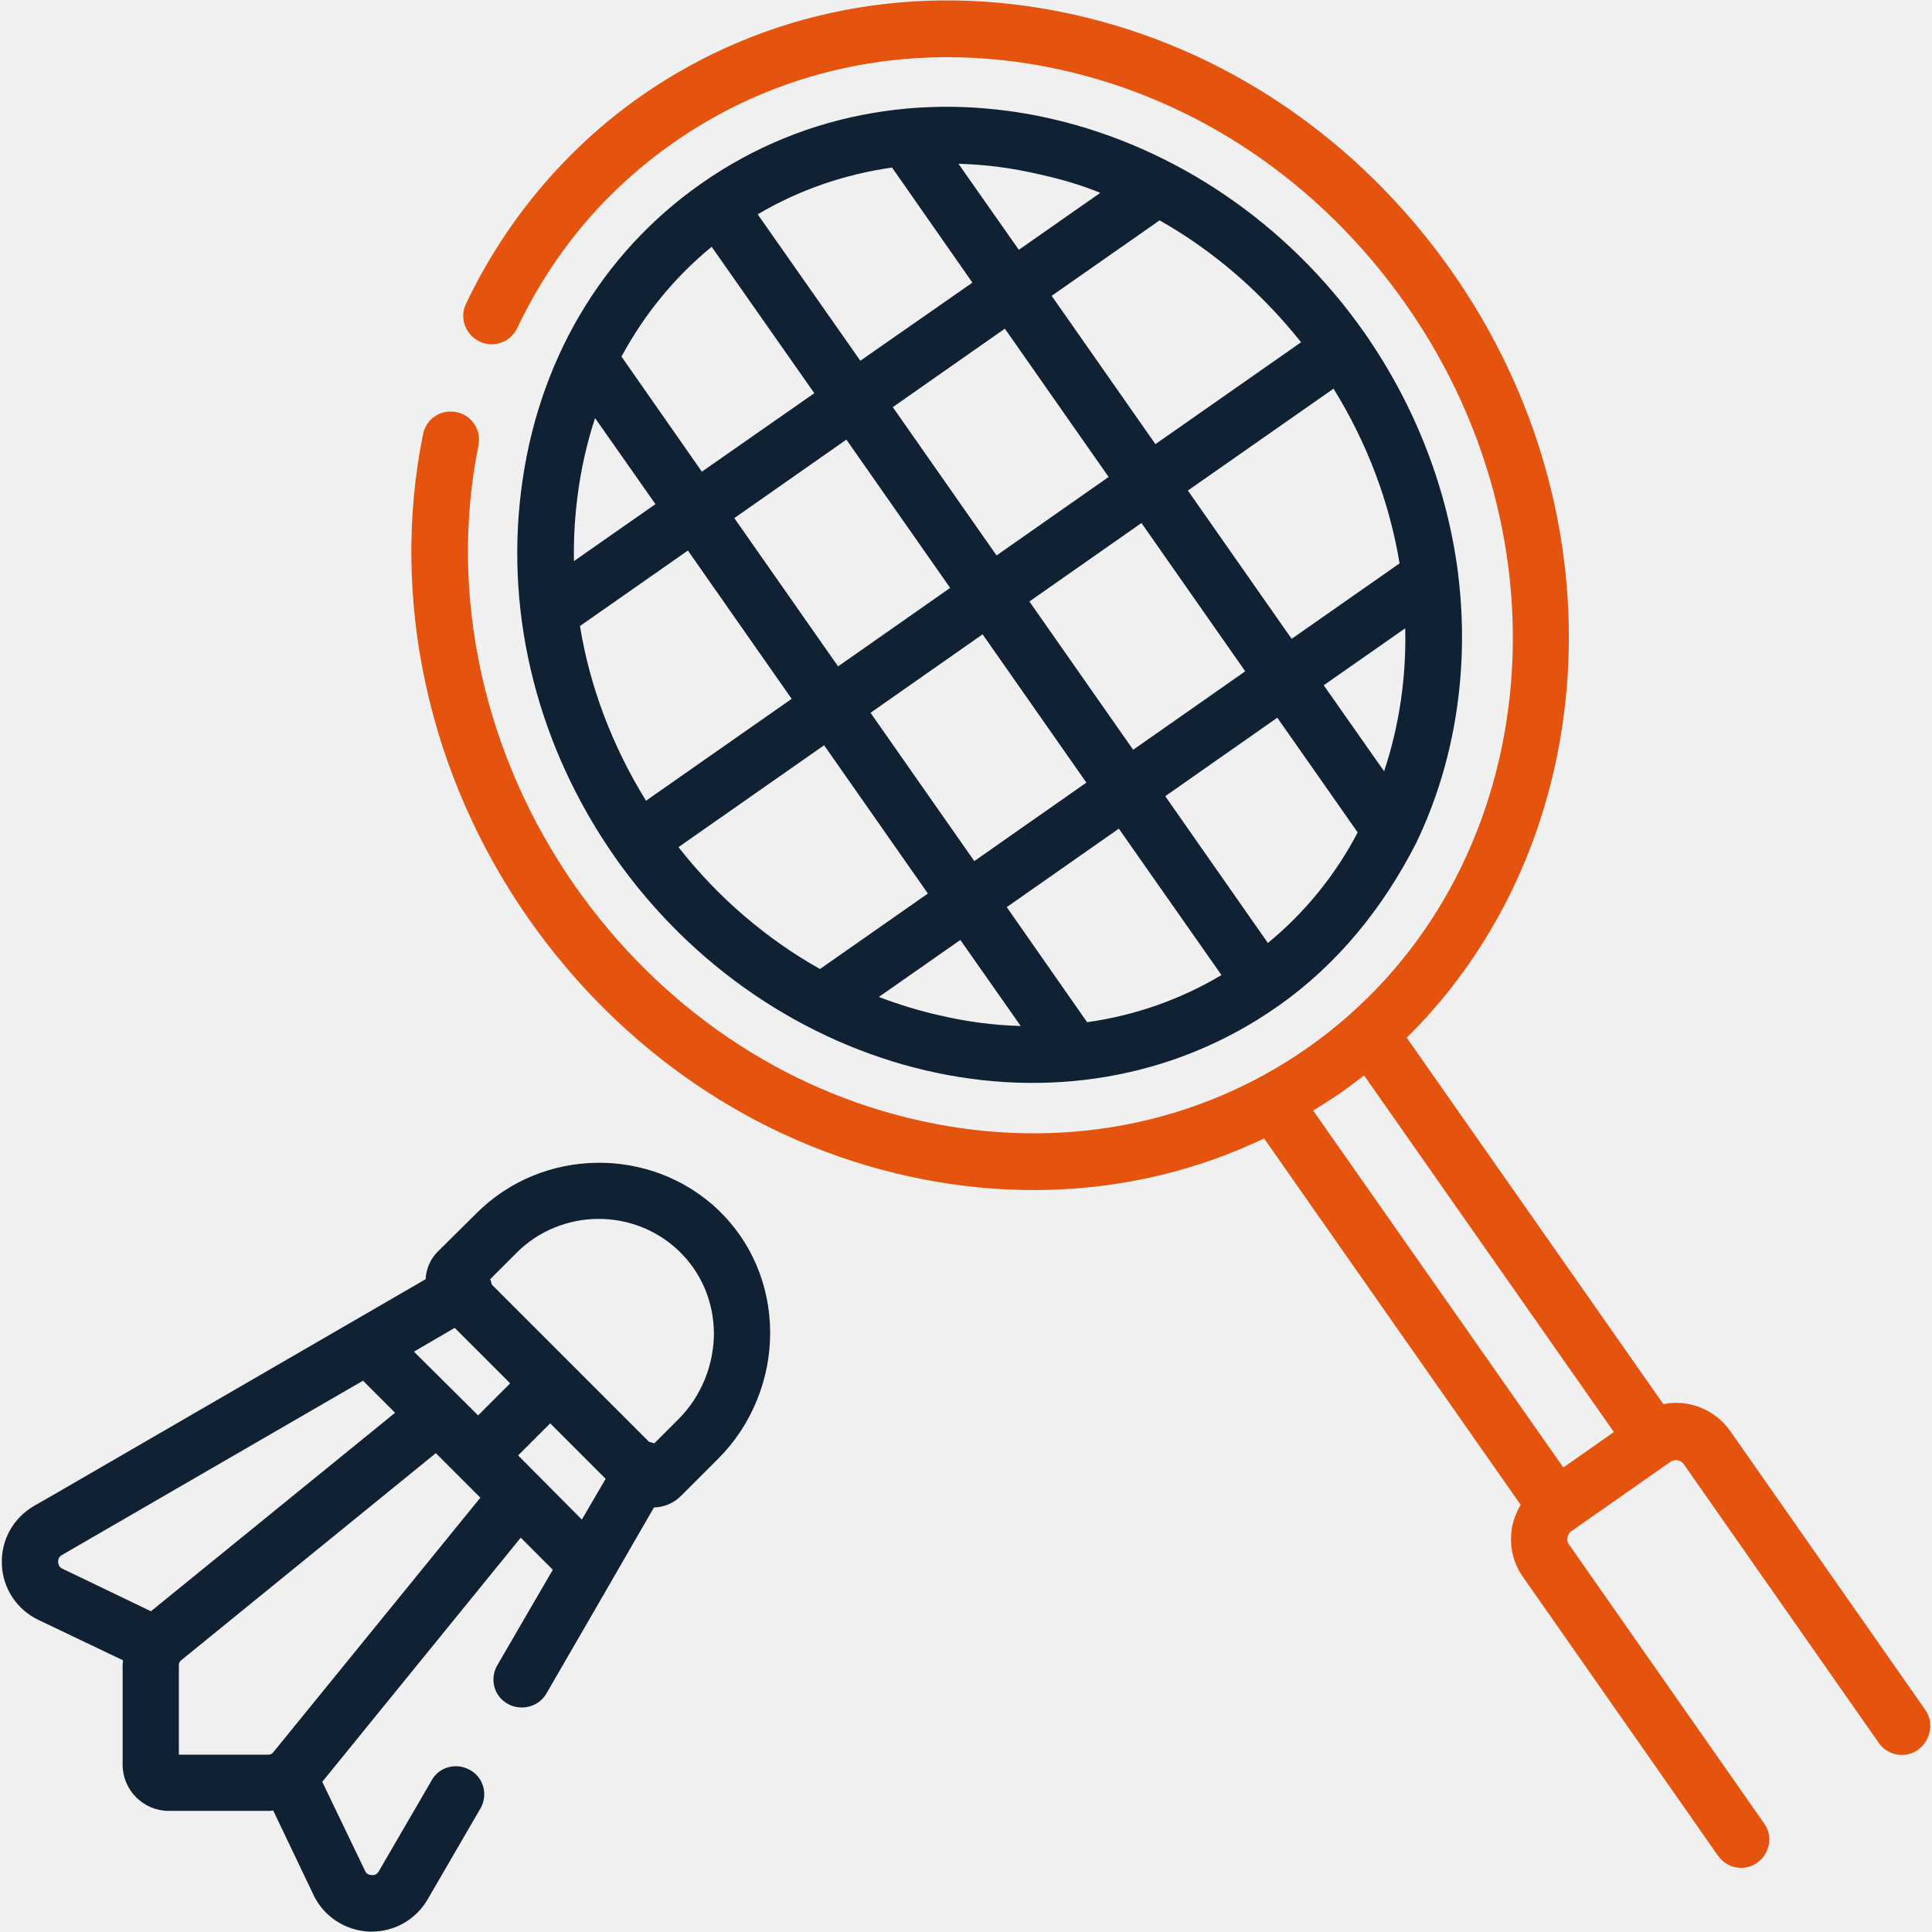
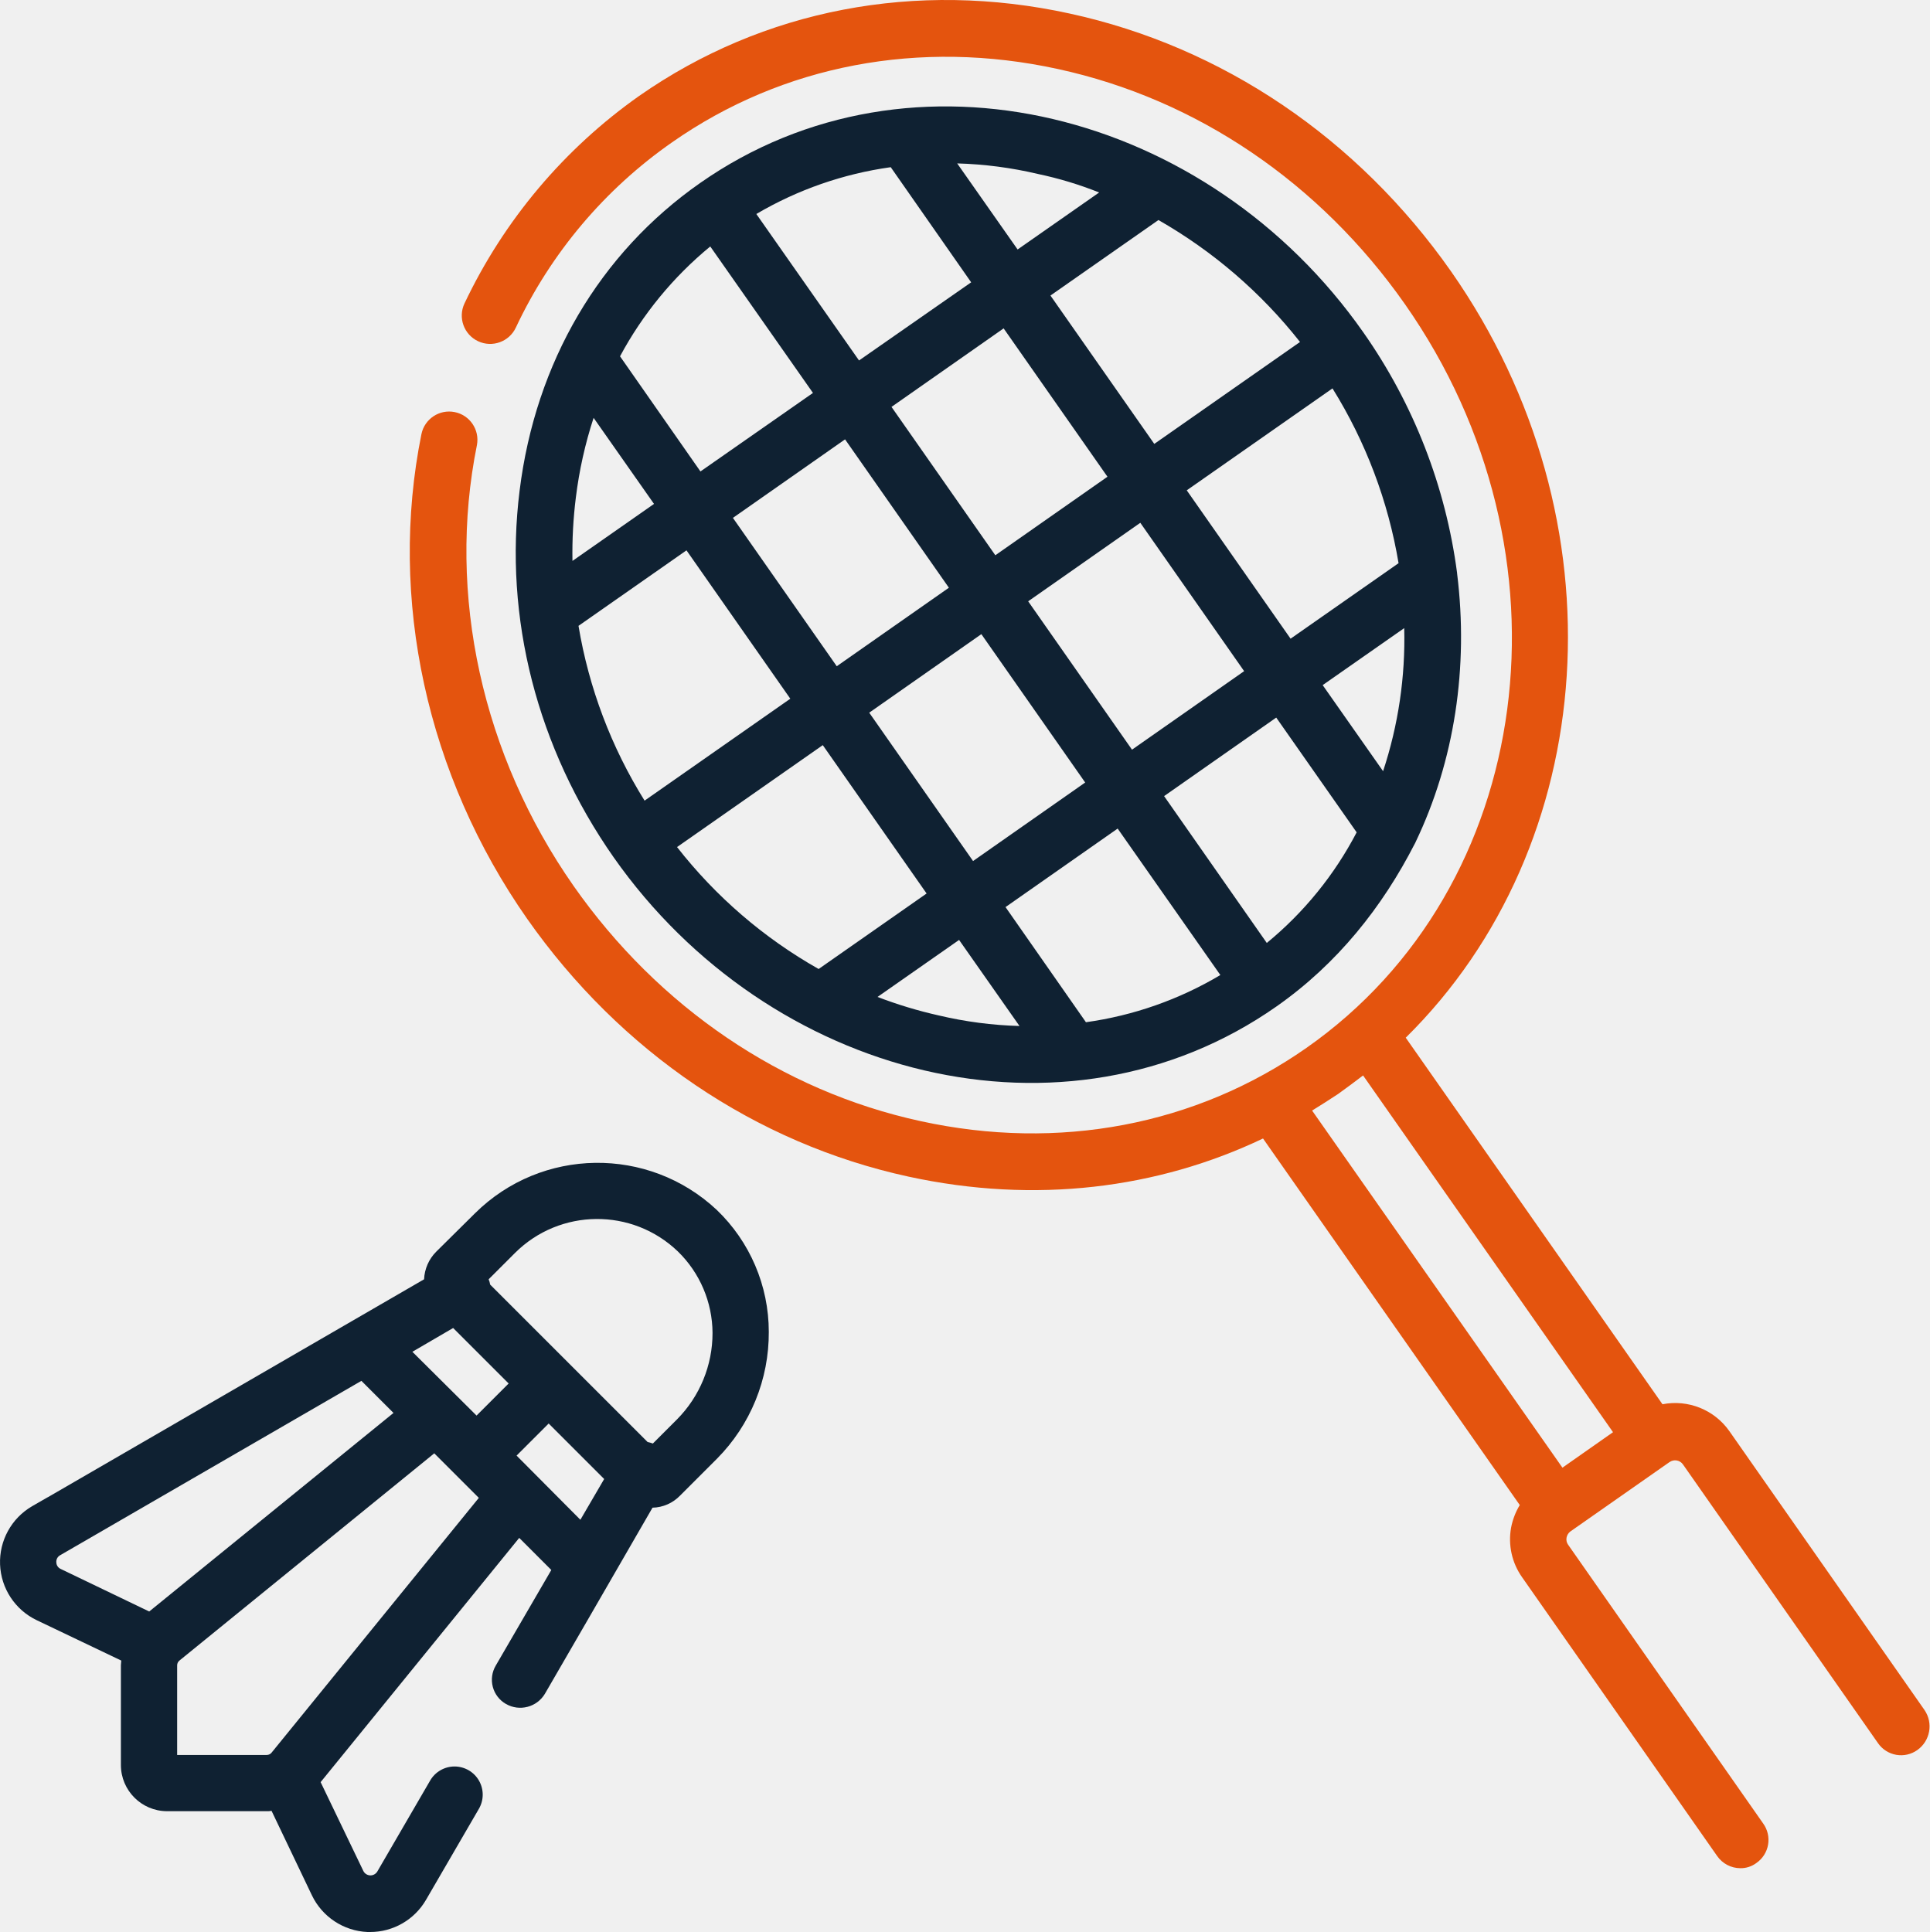
- <svg xmlns="http://www.w3.org/2000/svg" version="1.1" id="Capa_1" x="0px" y="0px" viewBox="0 0 512 512" style="enable-background:new 0 0 512 512;" xml:space="preserve">
-   <style type="text/css">
- 	.st0{fill:#0F2132;}
- 	.st1{fill:#E4540E;}
- 	.st2{fill:#FFFFFF;}
- </style>
-   <rect x="667.9" y="-8.9" class="st0" width="520.9" height="520.9" />
-   <path class="st1" d="M1178.1,453.1l-51.7-73.9c-4.1-5.8-11.1-8.4-17.7-7.1l-68-97.1c51.6-50.9,58.1-137.1,12-203  c-24.7-35.2-60.5-59.5-101-68.3c-40.7-8.9-81.2-1.1-114,21.8c-19.8,13.9-35.8,32.9-46.3,55c-1.8,3.7-0.2,8.2,3.6,10  c3.7,1.8,8.2,0.2,10-3.6c9.5-20,23.4-36.5,41.4-49.1c29.3-20.5,65.6-27.4,102.2-19.4c36.8,8,69.4,30.2,91.9,62.3  c46.3,66.1,34.6,154.5-26.1,197C984.9,298.1,948.6,305,912,297c-36.8-8-69.4-30.2-91.9-62.3c-24.2-34.6-33.6-77.2-25.6-116.8  c0.8-4.1-1.8-8-5.9-8.8c-4.1-0.8-8,1.8-8.8,5.9c-8.8,43.6,1.4,90.4,28,128.4c24.7,35.2,60.5,59.5,101,68.3  c33.6,7.3,66,3.2,93.9-10.1l68,97.1c-1.1,1.8-1.9,3.9-2.3,6c-0.8,4.6,0.2,9.3,2.9,13.1l51.7,73.9c1.5,2.1,3.8,3.2,6.1,3.2  c1.5,0,3-0.4,4.3-1.4c3.4-2.4,4.2-7.1,1.8-10.4l-51.7-73.9c-0.5-0.7-0.5-1.5-0.4-1.9s0.3-1.1,1-1.6l26-18.2c0,0,0,0,0,0l0.3-0.2  c1.1-0.8,2.7-0.5,3.5,0.6l51.7,73.9c2.4,3.4,7.1,4.2,10.4,1.8C1179.7,461.2,1180.5,456.5,1178.1,453.1L1178.1,453.1z M1022.8,289.9  c2.2-1.6,4.4-3.2,6.6-4.9l66.2,94.5l-13.4,9.4l-66.2-94.5C1018.2,292.9,1020.5,291.4,1022.8,289.9L1022.8,289.9z" />
-   <path class="st2" d="M1006.6,266.7c16.1-11.3,28-26.3,36.6-43.1c0.1-0.1,0.1-0.2,0.2-0.4c10.3-21.5,14.1-46.3,11-71.2  c0,0,0-0.1,0-0.1c-2.8-21.9-11-43.9-24.8-63.7C988.4,29.5,909.9,9.3,853.8,48.6C827.3,67.2,810.3,96.1,806,130  c-4.2,33.6,4.6,68.1,24.9,97.1C872.1,285.9,950.6,305.9,1006.6,266.7L1006.6,266.7z M820.9,131.9c0.9-7.3,2.5-14.4,4.7-21.1l16,22.8  L820,148.8C819.9,143.1,820.2,137.5,820.9,131.9z M850.2,145.9l27.5,39.3l-38.6,27c-8.9-14.4-14.9-30.2-17.5-46.3L850.2,145.9z   M904.3,44.4l21.3,30.5l-29.7,20.8l-27.2-38.8C879.7,50.3,891.7,46.2,904.3,44.4L904.3,44.4z M934.3,87.1l27.5,39.3L932,147.2  l-27.5-39.3L934.3,87.1z M1021.3,103c9.1,14.7,14.9,30.5,17.5,46.3l-28.6,20l-27.5-39.3L1021.3,103z M1034.7,204.4l-16-22.8  l21.6-15.1C1040.6,179.6,1038.7,192.4,1034.7,204.4z M997.9,177.9l-29.7,20.8l-27.5-39.3l29.7-20.8L997.9,177.9z M956.1,270.9  l-21.3-30.5l29.7-20.8l27.2,38.8C980.7,264.9,968.7,269.1,956.1,270.9z M926.1,228.2l-27.5-39.3l29.7-20.8l27.5,39.3L926.1,228.2z   M919.8,155.8L890,176.6l-27.5-39.3l29.7-20.8L919.8,155.8z M847.7,224.5l38.6-27l27.5,39.3l-28.6,20  C871,248.8,858.2,237.9,847.7,224.5L847.7,224.5z M900.8,264.2l21.6-15.1l16,22.8c-7.1-0.2-14.2-1.1-21.4-2.8  C911.5,267.9,906.1,266.2,900.8,264.2L900.8,264.2z M1003.9,249.9L976.7,211l29.7-20.8l21.3,30.4  C1021.9,231.7,1013.9,241.7,1003.9,249.9z M1012.7,90.7l-38.6,27l-27.5-39.3l28.6-20C989.4,66.4,1002.2,77.4,1012.7,90.7z   M959.5,51.1l-21.6,15.1l-16-22.8c7.1,0.2,14.2,1.1,21.4,2.8C948.9,47.4,954.3,49,959.5,51.1z M856.5,65.4l27.2,38.8L853.9,125  l-21.3-30.5C838.6,83.4,846.6,73.5,856.5,65.4L856.5,65.4z" />
-   <path class="st2" d="M794.2,321.5l-10.3,10.3c-2,2-3.1,4.7-3.2,7.3l-99.6,57.7c-0.1,0-0.1,0.1-0.2,0.1l-4,2.3  c-5.5,3.2-8.8,9.1-8.5,15.5c0.2,6.3,4,12,9.7,14.7l22.4,10.7c0,0.4-0.1,0.8-0.1,1.2v26.5c0,6.7,5.5,12.2,12.2,12.2h26.5  c0.4,0,0.8,0,1.2-0.1l10.7,22.4c2.7,5.7,8.4,9.4,14.7,9.7c0.2,0,0.4,0,0.7,0c6.1,0,11.7-3.2,14.8-8.5l14-24.1  c2.1-3.6,0.9-8.2-2.7-10.2c-3.6-2.1-8.2-0.9-10.2,2.7l-14,24.1c-0.5,0.9-1.3,1.1-1.9,1c-0.6,0-1.4-0.2-1.8-1.2l-11.3-23.5l52.6-64.7  l8.5,8.5l-14.7,25.3c-2.1,3.6-0.9,8.2,2.7,10.2c1.2,0.7,2.5,1,3.8,1c2.6,0,5.1-1.3,6.5-3.7c5-8.6,17.2-29.7,28.5-49.3  c2.8-0.1,5.4-1.2,7.3-3.2l9.8-9.8c8.8-8.8,13.8-21.1,13.7-33.6c-0.1-12.4-5-23.9-13.8-32.3C840.4,303.7,811.7,304,794.2,321.5  L794.2,321.5z M777.6,358.2l10.8-6.3l14.7,14.7l-8.5,8.5L777.6,358.2z M683.4,414c0-0.6,0.1-1.4,1-1.9l79.8-46.2l8.5,8.5l-64.7,52.6  l-23.5-11.3C683.6,415.4,683.4,414.6,683.4,414z M740.3,464.4c-0.3,0.4-0.8,0.6-1.3,0.6h-23.7v-23.7c0-0.5,0.2-1,0.6-1.3l67.5-54.9  l5.9,5.9c0,0,0,0,0,0s0,0,0,0l5.9,5.9L740.3,464.4z M805.2,385.7l8.5-8.5l14.7,14.7l-6.3,10.8L805.2,385.7z M847.8,376.1l-6.4,6.4  c-0.5-0.2-1-0.3-1.4-0.4l-41.7-41.7c-0.1-0.5-0.2-1-0.4-1.4l7-7c11.8-11.8,31.1-12,43.1-0.4c5.8,5.6,9.1,13.3,9.2,21.6  C857.1,361.8,853.7,370.1,847.8,376.1L847.8,376.1z" />
-   <path class="st1" d="M510.2,453.1l-51.7-73.9c-4.1-5.8-11.1-8.4-17.7-7.1l-68-97.1c51.6-50.9,58.1-137.1,12-203  c-24.7-35.2-60.5-59.5-101-68.3c-40.7-8.9-81.2-1.1-114,21.8c-19.8,13.9-35.8,32.9-46.3,55c-1.8,3.7-0.2,8.2,3.6,10  c3.7,1.8,8.2,0.2,10-3.6c9.5-20,23.4-36.5,41.4-49.1c29.3-20.5,65.6-27.4,102.2-19.4c36.8,8,69.4,30.2,91.9,62.3  c46.3,66.1,34.6,154.5-26.1,197c-29.3,20.5-65.6,27.4-102.2,19.4c-36.8-8-69.4-30.2-91.9-62.3c-24.2-34.6-33.6-77.2-25.6-116.8  c0.8-4.1-1.8-8-5.9-8.8c-4.1-0.8-8,1.8-8.8,5.9c-8.8,43.6,1.4,90.4,28,128.4c24.7,35.2,60.5,59.5,101,68.3  c33.6,7.3,66,3.2,93.9-10.1l68,97.1c-1.1,1.8-1.9,3.9-2.3,6c-0.8,4.6,0.2,9.3,2.9,13.1l51.7,73.9c1.5,2.1,3.8,3.2,6.1,3.2  c1.5,0,3-0.4,4.3-1.4c3.4-2.4,4.2-7.1,1.8-10.4l-51.7-73.9c-0.5-0.7-0.5-1.5-0.4-1.9s0.3-1.1,1-1.6l26-18.2c0,0,0,0,0,0l0.3-0.2  c1.1-0.8,2.7-0.5,3.5,0.6l51.7,73.9c2.4,3.4,7.1,4.2,10.4,1.8C511.7,461.2,512.6,456.5,510.2,453.1L510.2,453.1z M354.9,289.9  c2.2-1.6,4.4-3.2,6.6-4.9l66.2,94.5l-13.4,9.4L348,294.3C350.3,292.9,352.6,291.4,354.9,289.9L354.9,289.9z" />
-   <path class="st0" d="M338.6,266.7c16.1-11.3,28-26.3,36.6-43.1c0.1-0.1,0.1-0.2,0.2-0.4c10.3-21.5,14.1-46.3,11-71.2  c0,0,0-0.1,0-0.1c-2.8-21.9-11-43.9-24.8-63.7C320.5,29.5,242,9.3,185.9,48.6c-26.6,18.6-43.6,47.5-47.8,81.5  c-4.2,33.6,4.6,68.1,24.9,97.1C204.2,285.9,282.7,305.9,338.6,266.7L338.6,266.7z M153,131.9c0.9-7.3,2.5-14.4,4.7-21.1l16,22.8  l-21.6,15.1C152,143.1,152.3,137.5,153,131.9z M182.3,145.9l27.5,39.3l-38.6,27c-8.9-14.4-14.9-30.2-17.5-46.3L182.3,145.9z   M236.4,44.4l21.3,30.5L228,95.6l-27.2-38.8C211.8,50.3,223.8,46.2,236.4,44.4L236.4,44.4z M266.3,87.1l27.5,39.3l-29.7,20.8  l-27.5-39.3L266.3,87.1z M353.4,103c9.1,14.7,14.9,30.5,17.5,46.3l-28.6,20l-27.5-39.3L353.4,103z M366.8,204.4l-16-22.8l21.6-15.1  C372.7,179.6,370.8,192.4,366.8,204.4z M330,177.9l-29.7,20.8l-27.5-39.3l29.7-20.8L330,177.9z M288.1,270.9l-21.3-30.5l29.7-20.8  l27.2,38.8C312.8,264.9,300.8,269.1,288.1,270.9z M258.2,228.2l-27.5-39.3l29.7-20.8l27.5,39.3L258.2,228.2z M251.8,155.8  l-29.7,20.8l-27.5-39.3l29.7-20.8L251.8,155.8z M179.8,224.5l38.6-27l27.5,39.3l-28.6,20C203.1,248.8,190.3,237.9,179.8,224.5  L179.8,224.5z M232.9,264.2l21.6-15.1l16,22.8c-7.1-0.2-14.2-1.1-21.4-2.8C243.6,267.9,238.2,266.2,232.9,264.2L232.9,264.2z   M336,249.9L308.8,211l29.7-20.8l21.3,30.4C354,231.7,346,241.7,336,249.9z M344.8,90.7l-38.6,27l-27.5-39.3l28.6-20  C321.5,66.4,334.2,77.4,344.8,90.7z M291.6,51.1L270,66.2l-16-22.8c7.1,0.2,14.2,1.1,21.4,2.8C281,47.4,286.4,49,291.6,51.1z   M188.6,65.4l27.2,38.8L186,125l-21.3-30.5C170.7,83.4,178.7,73.5,188.6,65.4L188.6,65.4z" />
-   <path class="st0" d="M126.3,321.5L116,331.7c-2,2-3.1,4.7-3.2,7.3l-99.6,57.7c-0.1,0-0.1,0.1-0.2,0.1l-4,2.3  c-5.5,3.2-8.8,9.1-8.5,15.5c0.2,6.3,4,12,9.7,14.7l22.4,10.7c0,0.4-0.1,0.8-0.1,1.2v26.5c0,6.7,5.5,12.2,12.2,12.2h26.5  c0.4,0,0.8,0,1.2-0.1l10.7,22.4c2.7,5.7,8.4,9.4,14.7,9.7c0.2,0,0.4,0,0.7,0c6.1,0,11.7-3.2,14.8-8.5l14-24.1  c2.1-3.6,0.9-8.2-2.7-10.2c-3.6-2.1-8.2-0.9-10.2,2.7l-14,24.1c-0.5,0.9-1.3,1.1-1.9,1c-0.6,0-1.4-0.2-1.8-1.2l-11.3-23.5l52.6-64.7  l8.5,8.5l-14.7,25.3c-2.1,3.6-0.9,8.2,2.7,10.2c1.2,0.7,2.5,1,3.8,1c2.6,0,5.1-1.3,6.5-3.7c5-8.6,17.2-29.7,28.5-49.3  c2.8-0.1,5.4-1.2,7.3-3.2l9.8-9.8c8.8-8.8,13.8-21.1,13.7-33.6c-0.1-12.4-5-23.9-13.8-32.3C172.5,303.7,143.8,304,126.3,321.5  L126.3,321.5z M109.7,358.2l10.8-6.3l14.7,14.7l-8.5,8.5L109.7,358.2z M15.4,414c0-0.6,0.1-1.4,1-1.9l79.8-46.2l8.5,8.5l-64.7,52.6  l-23.5-11.3C15.7,415.4,15.5,414.6,15.4,414z M72.4,464.4c-0.3,0.4-0.8,0.6-1.3,0.6H47.4v-23.7c0-0.5,0.2-1,0.6-1.3l67.5-54.9  l5.9,5.9c0,0,0,0,0,0s0,0,0,0l5.9,5.9L72.4,464.4z M137.3,385.7l8.5-8.5l14.7,14.7l-6.3,10.8L137.3,385.7z M179.8,376.1l-6.4,6.4  c-0.5-0.2-1-0.3-1.4-0.4l-41.7-41.7c-0.1-0.5-0.2-1-0.4-1.4l7-7c11.8-11.8,31.1-12,43.1-0.4c5.8,5.6,9.1,13.3,9.2,21.6  C189.2,361.8,185.8,370.1,179.8,376.1L179.8,376.1z" />
+ <svg xmlns="http://www.w3.org/2000/svg" width="511.07" height="511.788" viewBox="0 0 511.07 511.788">
+   <g id="badminton" transform="translate(-21486 -384.012)">
+     <path id="Path_2162" data-name="Path 2162" d="M510.2,453.1l-51.7-73.9a17.529,17.529,0,0,0-17.7-7.1l-68-97.1c51.6-50.9,58.1-137.1,12-203-24.7-35.2-60.5-59.5-101-68.3-40.7-8.9-81.2-1.1-114,21.8a141.316,141.316,0,0,0-46.3,55,7.515,7.515,0,1,0,13.6,6.4,124.127,124.127,0,0,1,41.4-49.1c29.3-20.5,65.6-27.4,102.2-19.4,36.8,8,69.4,30.2,91.9,62.3,46.3,66.1,34.6,154.5-26.1,197-29.3,20.5-65.6,27.4-102.2,19.4-36.8-8-69.4-30.2-91.9-62.3-24.2-34.6-33.6-77.2-25.6-116.8a7.492,7.492,0,0,0-14.7-2.9c-8.8,43.6,1.4,90.4,28,128.4,24.7,35.2,60.5,59.5,101,68.3,33.6,7.3,66,3.2,93.9-10.1l68,97.1a18.228,18.228,0,0,0-2.3,6,17.387,17.387,0,0,0,2.9,13.1l51.7,73.9a7.5,7.5,0,0,0,6.1,3.2,6.918,6.918,0,0,0,4.3-1.4,7.428,7.428,0,0,0,1.8-10.4l-51.7-73.9a2.434,2.434,0,0,1-.4-1.9,2.627,2.627,0,0,1,1-1.6l26-18.2h0l.3-.2a2.546,2.546,0,0,1,3.5.6l51.7,73.9a7.428,7.428,0,0,0,10.4,1.8,7.688,7.688,0,0,0,1.9-10.6ZM354.9,289.9c2.2-1.6,4.4-3.2,6.6-4.9l66.2,94.5-13.4,9.4L348,294.3c2.3-1.4,4.6-2.9,6.9-4.4Z" transform="translate(21485.52 383.9)" fill="#e4540e" />
+     <path id="Path_2163" data-name="Path 2163" d="M338.6,266.7c16.1-11.3,28-26.3,36.6-43.1.1-.1.1-.2.2-.4,10.3-21.5,14.1-46.3,11-71.2v-.1a143.435,143.435,0,0,0-24.8-63.7C320.5,29.5,242,9.3,185.9,48.6c-26.6,18.6-43.6,47.5-47.8,81.5-4.2,33.6,4.6,68.1,24.9,97.1,41.2,58.7,119.7,78.7,175.6,39.5ZM153,131.9a111.563,111.563,0,0,1,4.7-21.1l16,22.8-21.6,15.1A118.258,118.258,0,0,1,153,131.9Zm29.3,14,27.5,39.3-38.6,27a126.957,126.957,0,0,1-17.5-46.3ZM236.4,44.4l21.3,30.5L228,95.6,200.8,56.8a96.345,96.345,0,0,1,35.6-12.4Zm29.9,42.7,27.5,39.3-29.7,20.8-27.5-39.3ZM353.4,103a127.405,127.405,0,0,1,17.5,46.3l-28.6,20L314.8,130Zm13.4,101.4-16-22.8,21.6-15.1A111.645,111.645,0,0,1,366.8,204.4ZM330,177.9l-29.7,20.8-27.5-39.3,29.7-20.8Zm-41.9,93-21.3-30.5,29.7-20.8,27.2,38.8A95.267,95.267,0,0,1,288.1,270.9Zm-29.9-42.7-27.5-39.3,29.7-20.8,27.5,39.3Zm-6.4-72.4-29.7,20.8-27.5-39.3,29.7-20.8Zm-72,68.7,38.6-27,27.5,39.3-28.6,20a126.7,126.7,0,0,1-37.5-32.3Zm53.1,39.7,21.6-15.1,16,22.8a105.579,105.579,0,0,1-21.4-2.8,116.084,116.084,0,0,1-16.2-4.9ZM336,249.9,308.8,211l29.7-20.8,21.3,30.4A94.292,94.292,0,0,1,336,249.9Zm8.8-159.2-38.6,27L278.7,78.4l28.6-20A129.456,129.456,0,0,1,344.8,90.7ZM291.6,51.1,270,66.2,254,43.4a105.577,105.577,0,0,1,21.4,2.8A97.886,97.886,0,0,1,291.6,51.1Zm-103,14.3,27.2,38.8L186,125,164.7,94.5a97.035,97.035,0,0,1,23.9-29.1Z" transform="translate(21485.52 383.9)" fill="#0f2132" />
+     <path id="Path_2164" data-name="Path 2164" d="M126.3,321.5,116,331.7a11.057,11.057,0,0,0-3.2,7.3L13.2,396.7c-.1,0-.1.1-.2.1l-4,2.3a17.09,17.09,0,0,0,1.2,30.2L32.6,440c0,.4-.1.8-.1,1.2v26.5a12.249,12.249,0,0,0,12.2,12.2H71.2a4.868,4.868,0,0,0,1.2-.1l10.7,22.4a17.148,17.148,0,0,0,14.7,9.7h.7a17.085,17.085,0,0,0,14.8-8.5l14-24.1a7.461,7.461,0,1,0-12.9-7.5l-14,24.1a2.109,2.109,0,0,1-3.7-.2L85.4,472.2,138,407.5l8.5,8.5-14.7,25.3a7.379,7.379,0,0,0,2.7,10.2,7.61,7.61,0,0,0,10.3-2.7c5-8.6,17.2-29.7,28.5-49.3a10.471,10.471,0,0,0,7.3-3.2l9.8-9.8a47.343,47.343,0,0,0,13.7-33.6,44.757,44.757,0,0,0-13.8-32.3,46.147,46.147,0,0,0-64,.9Zm-16.6,36.7,10.8-6.3,14.7,14.7-8.5,8.5ZM15.4,414a1.961,1.961,0,0,1,1-1.9l79.8-46.2,8.5,8.5L40,427,16.5,415.7A1.958,1.958,0,0,1,15.4,414Zm57,50.4a1.612,1.612,0,0,1-1.3.6H47.4V441.3A1.612,1.612,0,0,1,48,440l67.5-54.9,5.9,5.9h0l5.9,5.9Zm64.9-78.7,8.5-8.5,14.7,14.7-6.3,10.8Zm42.5-9.6-6.4,6.4a10.26,10.26,0,0,0-1.4-.4l-41.7-41.7a5.733,5.733,0,0,0-.4-1.4l7-7a30.851,30.851,0,0,1,43.1-.4,30.334,30.334,0,0,1,9.2,21.6,32.468,32.468,0,0,1-9.4,22.9Z" transform="translate(21485.52 383.9)" fill="#0f2132" />
+   </g>
</svg>
